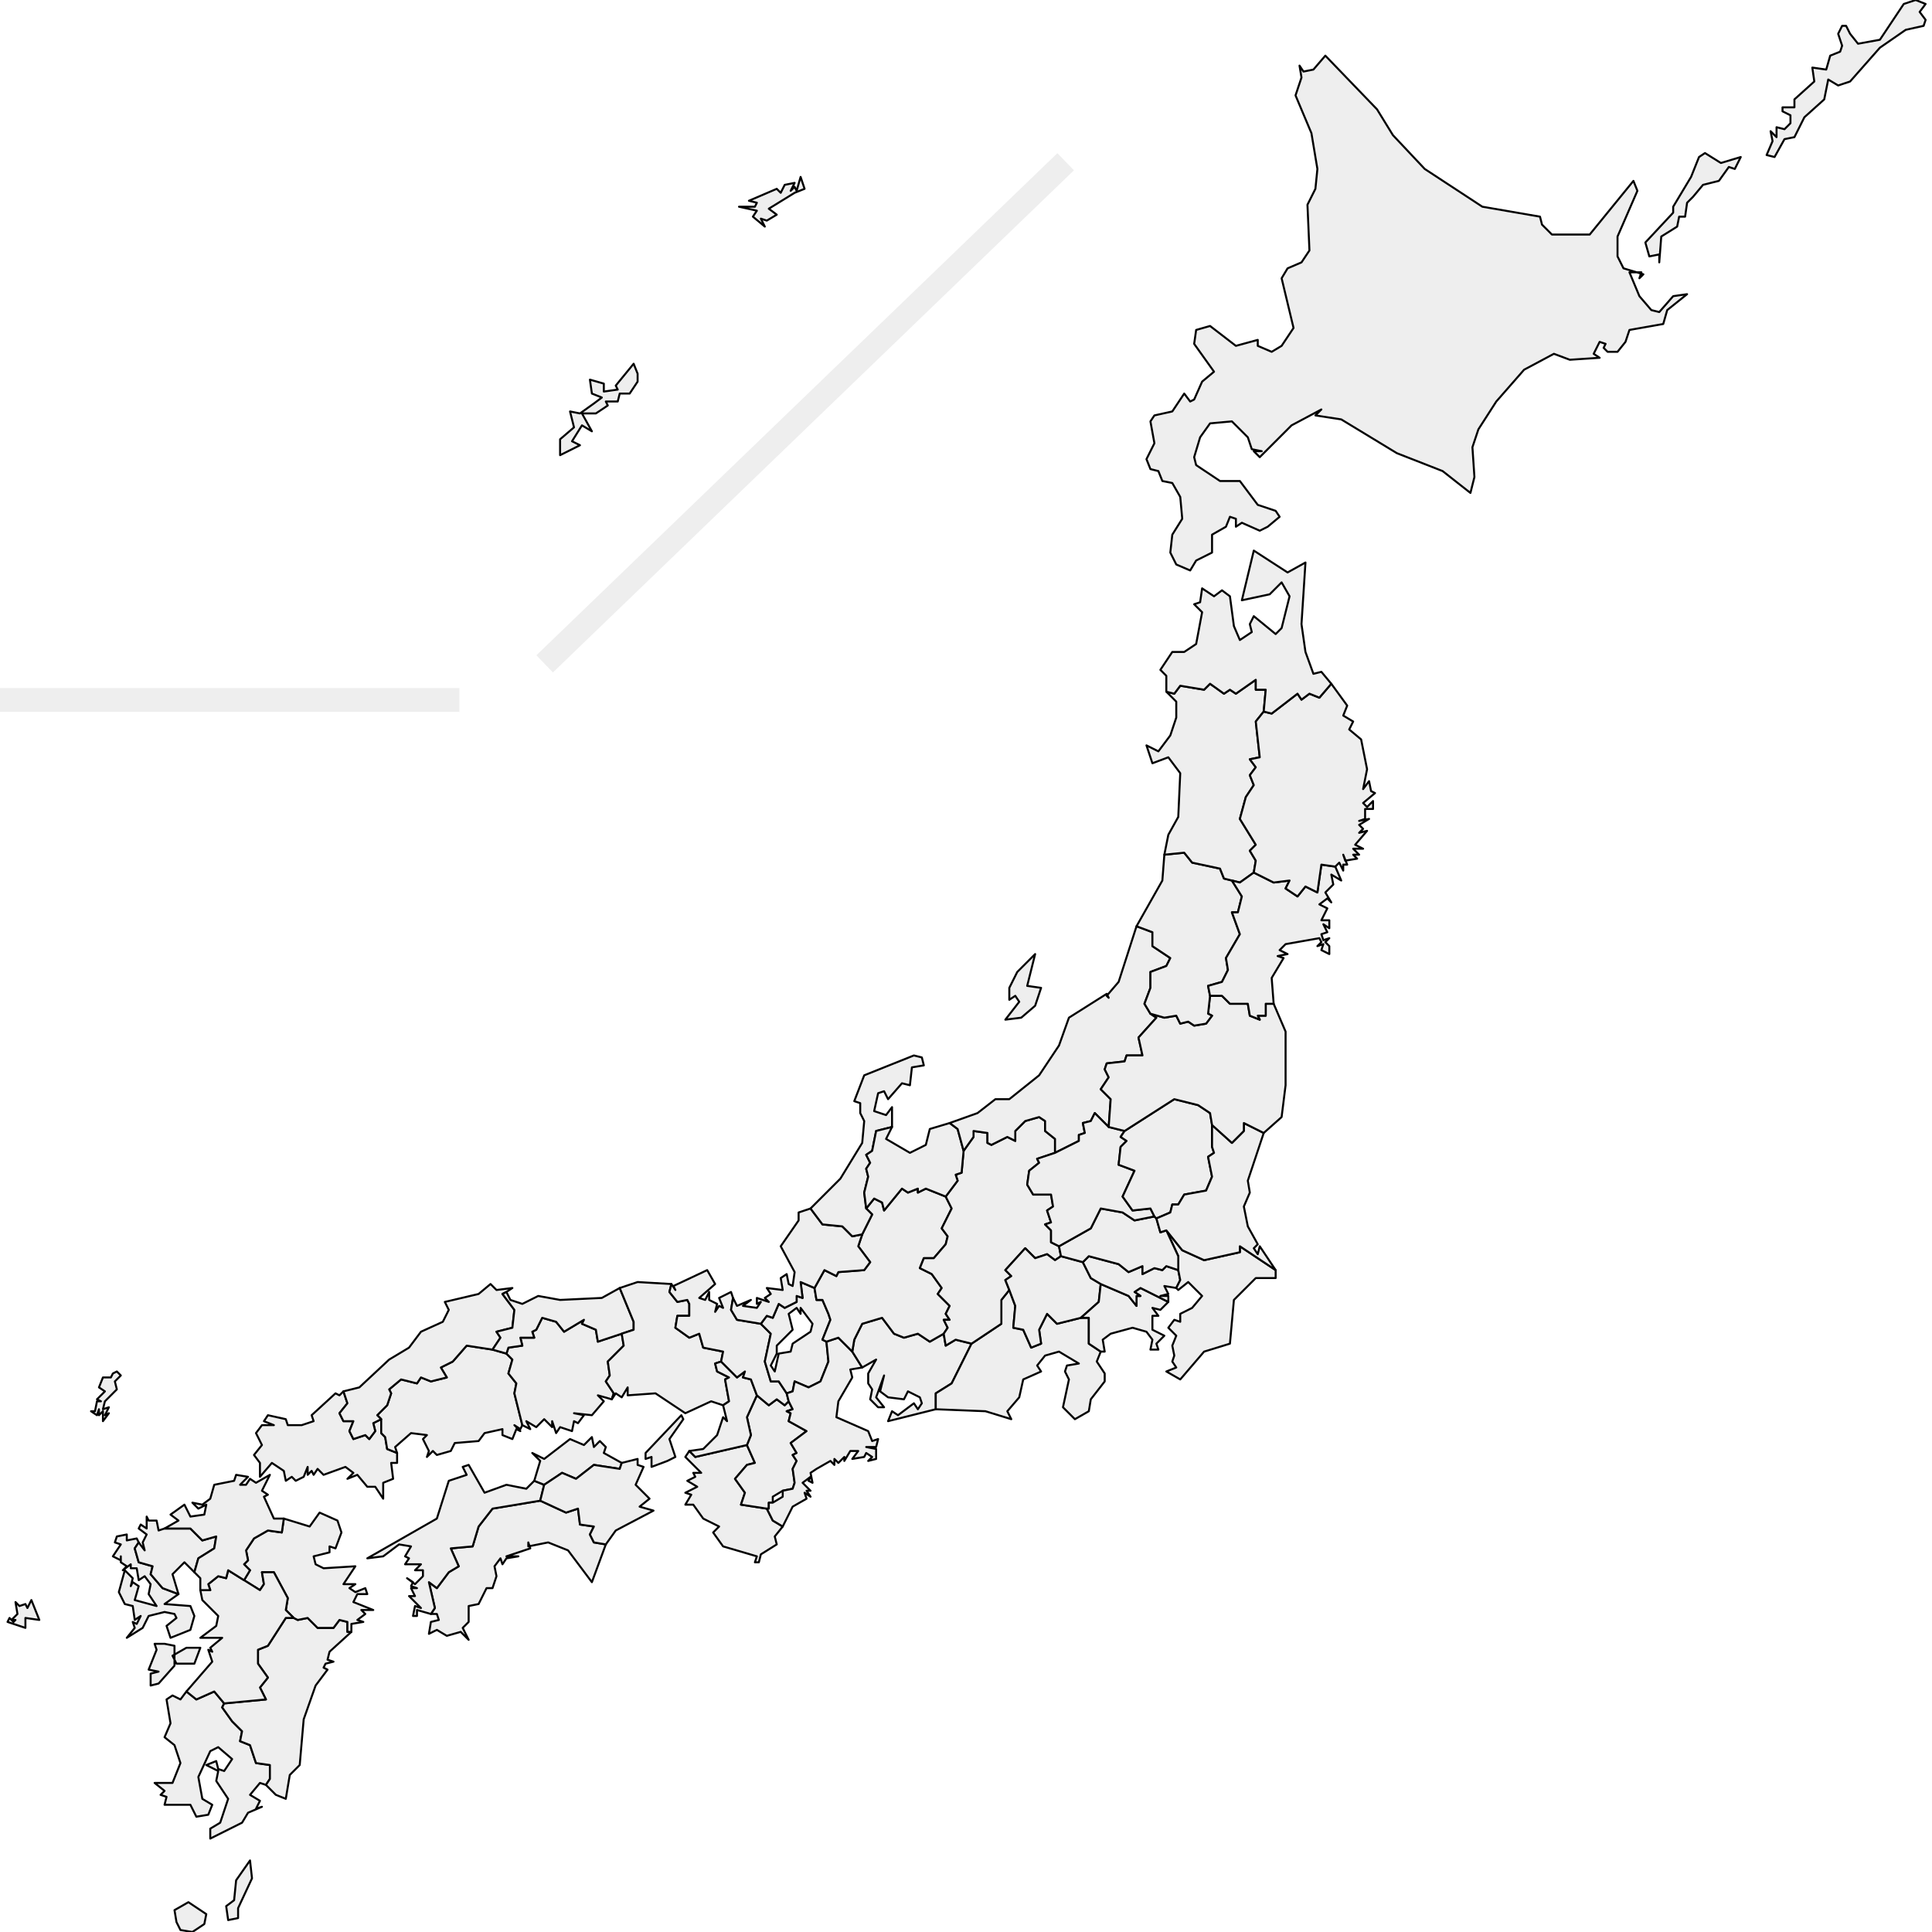
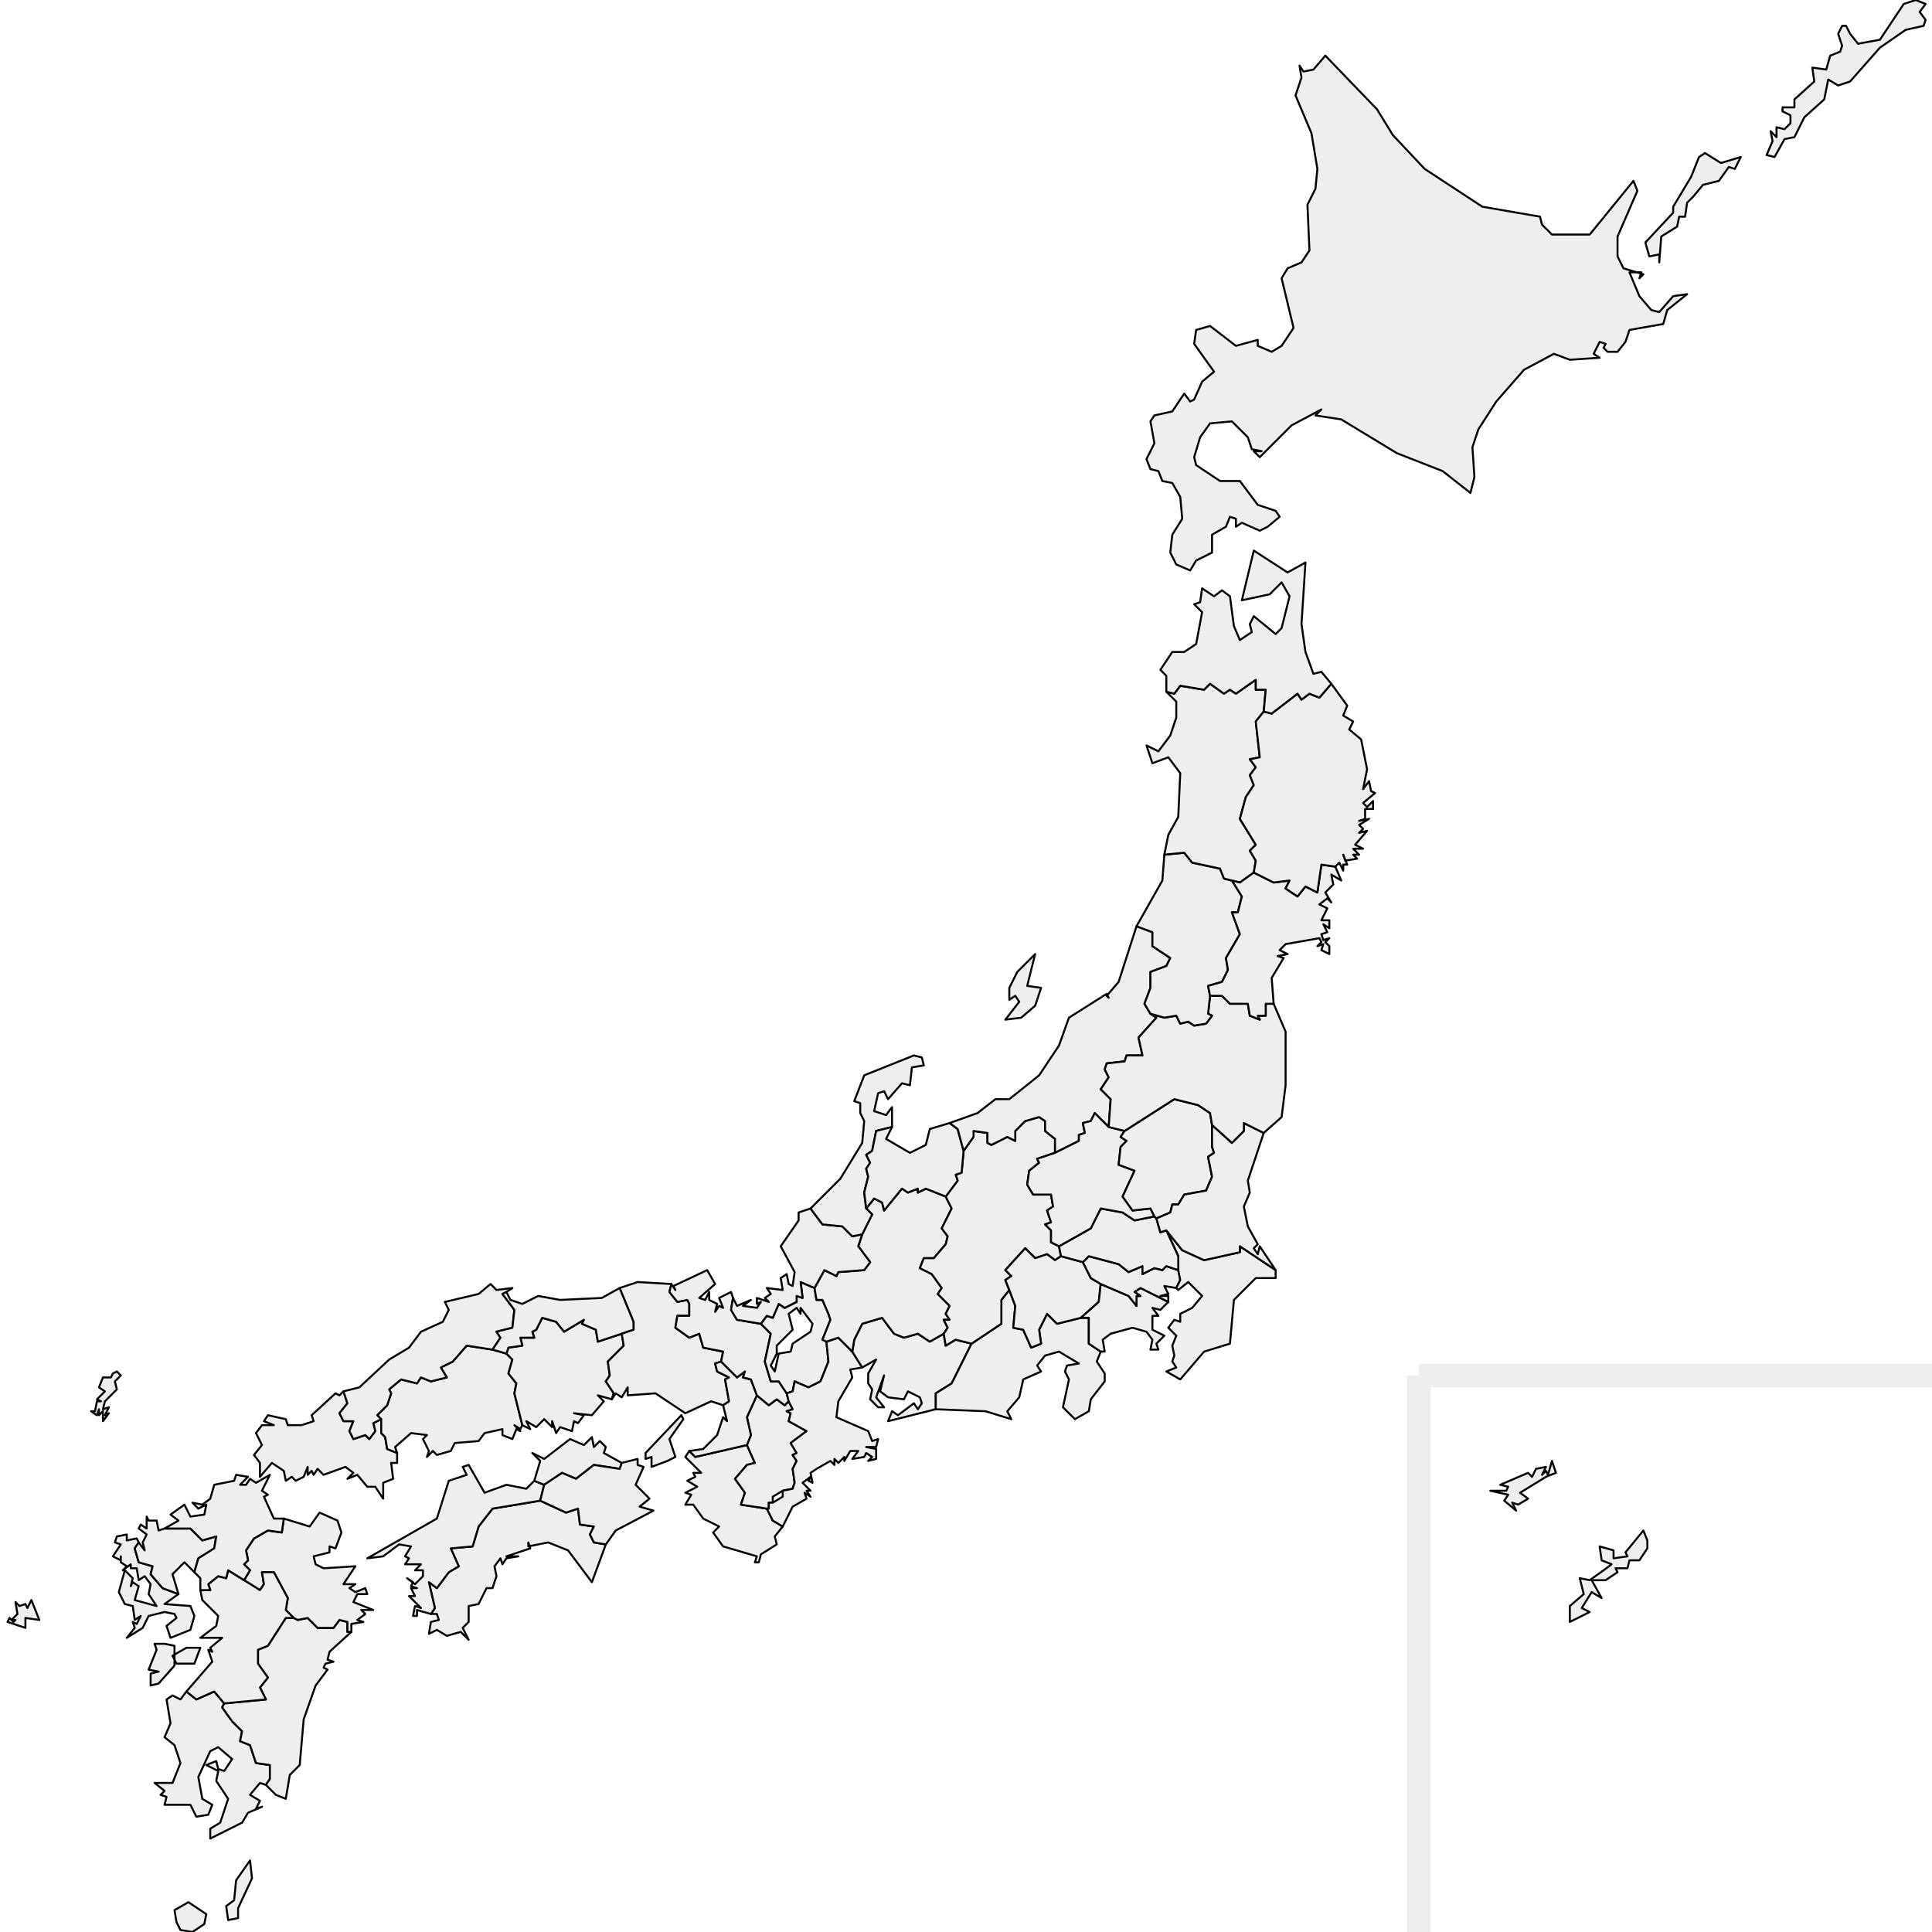
<svg xmlns="http://www.w3.org/2000/svg" class="geolonia-svg-map" viewBox="0 0 1000 1000">
  <g class="svg-map" transform="matrix(1.028807, 0, 0, 1.028807, -47.54424, -28.80658)">
    <g class="prefectures" transform="matrix(1, 0, 0, 1, 6, 18)">
-       <g class="okinawa kyushu-okinawa prefecture" data-code="47" stroke-linejoin="round" fill="#EEEEEE" fill-rule="nonzero" stroke="#000000" stroke-width="1.0" transform="translate(52, 193)">
+       <g class="okinawa kyushu-okinawa prefecture" data-code="47" stroke-linejoin="round" fill="#EEEEEE" fill-rule="nonzero" stroke="#000000" stroke-width="1.0" transform="translate(560, 780)">
        <polygon points="287 20 291 17 286 15 285 8 292 10 292 14 299 13 298 11 307 0 309 5 309 9 305 15 300 15 299 19 293 19 294 21 288 25 281 25 286 34 281 31 276 39 280 41 270 46 270 38 277 32 275 24 280 25" />
      </g>
      <g class="kagoshima kyushu kyushu-okinawa prefecture" data-code="46" stroke-linejoin="round" fill="#EEEEEE" fill-rule="nonzero" stroke="#000000" stroke-width="1.0" transform="translate(96, 17)">
        <polygon points="33 960 32 954 39 950 48 956 47 961 41 965 35 964" />
        <polygon points="64 953 64 958 59 959 58 952 62 949 63 939 70 929 71 938" />
        <polygon points="38 844 43 848 52 844 57 850 56 852 61 859 66 864 65 869 70 871 73 880 80 881 80 888 78 891 75 890 70 896 75 899 73 903 76 902 69 905 66 910 50 918 50 913 55 910 59 898 53 889 54 884 48 881 53 879 54 883 57 884 61 878 54 872 50 874 44 887 46 898 51 901 49 906 43 907 40 901 27 901 28 897 25 896 27 894 22 890 31 890 35 880 32 871 27 867 30 860 28 848 31 846 35 848" />
-         <polygon points="344 90 331 98 335 101 330 104 327 103 329 107 323 102 325 99 316 97 324 97 325 95 321 94 335 88 337 90 339 86 344 85 342 89 344 87 345 89 347 82 349 88" />
+         <polygon points="722 736 709 744 713 747 708 750 705 749 707 753 701 748 703 745 694 743 702 743 703 741 699 740 713 734 715 736 717 732 722 731 720 735 722 733 723 735 725 728 727 734" />
      </g>
      <g class="miyazaki kyushu kyushu-okinawa prefecture" data-code="45" stroke-linejoin="round" fill="#EEEEEE" fill-rule="nonzero" stroke="#000000" stroke-width="1.0" transform="translate(152, 824)">
        <polygon points="36 0 38 1 43 0 48 5 56 5 59 1 63 2 63 7 65 7 54 17 53 21 56 22 52 23 51 25 53 26 47 34 41 51 39 74 34 79 32 91 27 89 22 84 24 81 24 74 17 73 14 64 9 62 10 57 5 52 0 45 1 43 22 41 19 35 23 30 18 23 18 16 23 14 32 0" />
      </g>
      <g class="oita kyushu kyushu-okinawa prefecture" data-code="44" stroke-linejoin="round" fill="#EEEEEE" fill-rule="nonzero" stroke="#000000" stroke-width="1.0" transform="translate(163, 771)">
        <polygon points="0 34 3 29 0 26 2 24 1 19 5 13 12 9 19 10 20 3 33 7 38 0 47 4 49 10 46 18 43 17 43 20 35 22 36 26 40 28 56 27 50 36 56 36 53 38 56 40 61 38 62 41 57 41 55 45 65 49 59 49 61 51 57 54 60 55 54 56 54 60 52 60 52 55 48 54 45 58 37 58 32 53 27 54 25 53 21 49 22 43 15 30 9 30 10 36 8 39" />
      </g>
      <g class="kumamoto kyushu kyushu-okinawa prefecture" data-code="43" stroke-linejoin="round" fill="#EEEEEE" fill-rule="nonzero" stroke="#000000" stroke-width="1.0" transform="translate(115, 800)">
        <path d="M8,37 L13,38 L13,48 L5,57 L1,58 L1,52 L5,51 L0,50 L4,40 L3,37 L8,37 Z  M20,47 L14,47 L12,43 L19,39 L26,39 L23,47 L20,47 Z  M38,67 L33,61 L24,65 L19,61 L32,46 L30,40 L32,41 L31,39 L37,34 L26,34 L34,28 L35,23 L27,15 L26,10 L31,10 L30,7 L35,3 L39,4 L40,0 L48,5 L56,10 L58,7 L57,1 L63,1 L70,14 L69,20 L73,24 L69,24 L60,38 L55,40 L55,47 L60,54 L56,59 L59,65 L38,67 Z" />
      </g>
      <g class="nagasaki kyushu kyushu-okinawa prefecture" data-code="42" stroke-linejoin="round" fill="#EEEEEE" fill-rule="nonzero" stroke="#000000" stroke-width="1.0" transform="translate(44, 700)">
        <path d="M53,1 L55,0 L57,2 L54,5 L55,9 L49,15 L48,19 L51,18 L49,22 L51,21 L48,25 L48,20 L46,22 L46,19 L45,22 L42,20 L44,20 L45,15 L47,15 L45,14 L49,10 L46,8 L48,3 L52,3 L53,1 Z  M6,118 L9,117 L10,119 L12,115 L16,125 L9,124 L9,129 L0,126 L1,124 L3,126 L4,125 L2,125 L5,122 L4,116 L6,118 Z  M66,86 L64,89 L66,96 L73,98 L72,102 L78,109 L86,112 L79,117 L92,118 L94,123 L92,130 L82,134 L80,128 L85,124 L84,122 L79,121 L71,123 L68,129 L60,134 L64,129 L63,126 L65,127 L67,123 L64,125 L63,118 L59,117 L56,111 L59,100 L63,104 L62,108 L63,106 L66,108 L64,115 L75,118 L71,112 L72,107 L69,103 L66,105 L65,99 L62,99 L62,97 L58,100 L60,98 L57,96 L57,93 L57,95 L53,93 L57,87 L54,86 L55,83 L60,82 L60,85 L65,84 L66,86 Z" />
      </g>
      <g class="saga kyushu kyushu-okinawa prefecture" data-code="41" stroke-linejoin="round" fill="#EEEEEE" fill-rule="nonzero" stroke="#000000" stroke-width="1.0" transform="translate(108, 773)">
        <polygon points="15 6 28 6 34 12 41 10 40 16 32 21 30 28 25 23 19 29 22 39 14 36 8 29 9 25 2 23 0 16 2 13 5 17 4 13 6 9 2 6 3 4 6 6 6 0 7 2 11 2 12 7" />
      </g>
      <g class="fukuoka kyushu kyushu-okinawa prefecture" data-code="40" stroke-linejoin="round" fill="#EEEEEE" fill-rule="nonzero" stroke="#000000" stroke-width="1.0" transform="translate(123, 752)">
        <polygon points="40 53 32 48 31 52 27 51 22 55 23 58 18 58 18 52 15 49 17 42 25 37 26 31 19 33 13 27 0 27 7 23 3 20 10 15 13 21 20 20 21 15 17 17 14 14 19 15 23 12 25 5 35 3 36 0 42 1 38 5 41 5 43 2 46 4 53 0 49 8 52 10 50 11 55 22 60 22 59 29 52 28 45 32 41 38 42 43 40 45 43 48" />
      </g>
      <g class="kochi shikoku prefecture" data-code="39" stroke-linejoin="round" fill="#EEEEEE" fill-rule="nonzero" stroke="#000000" stroke-width="1.0" transform="translate(251, 765)">
        <path d="M61,0 L74,6 L80,4 L81,12 L88,13 L86,17 L88,21 L94,22 L87,41 L75,25 L65,21 L55,23 L55,21 L56,24 L44,28 L50,28 L44,29 L42,32 L41,29 L38,33 L39,38 L37,44 L34,44 L30,52 L25,53 L25,61 L22,64 L25,70 L21,66 L14,68 L9,65 L5,67 L6,61 L10,60 L9,57 L6,57 L8,54 L5,41 L9,44 L15,36 L20,33 L16,24 L27,23 L30,13 L37,4 L61,0 Z" />
      </g>
      <g class="ehime shikoku prefecture" data-code="38" stroke-linejoin="round" fill="#EEEEEE" fill-rule="nonzero" stroke="#000000" stroke-width="1.0" transform="translate(225, 737)">
        <path d="M32,85 L25,83 L25,86 L23,86 L24,81 L27,82 L21,76 L24,76 L22,72 L25,72 L22,71 L23,69 L20,67 L24,70 L28,66 L28,63 L24,63 L27,60 L19,60 L21,57 L19,56 L22,51 L16,50 L8,56 L0,57 L35,37 L41,18 L50,15 L48,11 L51,10 L59,24 L70,20 L80,22 L84,18 L89,20 L87,28 L63,32 L56,41 L53,51 L42,52 L46,61 L41,64 L35,72 L31,69 L34,82 L32,85 Z" />
      </g>
      <g class="kagawa shikoku prefecture" data-code="37" stroke-linejoin="round" fill="#EEEEEE" fill-rule="nonzero" stroke="#000000" stroke-width="1.0" transform="translate(308, 724)">
        <path d="M6,33 L1,31 L4,21 L0,17 L6,20 L19,10 L26,13 L30,9 L31,14 L34,11 L37,14 L36,17 L45,22 L44,25 L31,23 L22,30 L15,27 L6,33 Z" />
      </g>
      <g class="tokushima shikoku prefecture" data-code="36" stroke-linejoin="round" fill="#EEEEEE" fill-rule="nonzero" stroke="#000000" stroke-width="1.0" transform="translate(312, 744)">
        <path d="M41,2 L49,0 L49,3 L52,4 L48,13 L55,20 L50,24 L57,26 L38,36 L33,43 L27,42 L25,38 L27,34 L20,33 L19,25 L13,27 L0,21 L2,13 L11,7 L18,10 L27,3 L40,5 L41,2 Z" />
      </g>
      <g class="yamaguchi chugoku prefecture" data-code="35" stroke-linejoin="round" fill="#EEEEEE" fill-rule="nonzero" stroke="#000000" stroke-width="1.0" transform="translate(168, 710)">
        <path d="M45,0 L47,6 L43,11 L45,15 L50,15 L48,20 L50,24 L56,22 L58,24 L61,20 L60,16 L64,14 L64,21 L66,23 L67,29 L72,31 L72,36 L69,36 L70,44 L65,46 L65,54 L61,48 L57,48 L52,42 L47,44 L50,41 L46,38 L35,42 L32,39 L30,42 L29,40 L27,42 L27,38 L25,43 L21,45 L19,43 L16,45 L15,40 L9,36 L3,43 L3,36 L0,32 L4,27 L1,21 L4,17 L10,17 L5,15 L7,12 L16,14 L17,17 L24,17 L30,15 L29,12 L41,1 L43,2 L45,0 Z" />
      </g>
      <g class="hiroshima chugoku prefecture" data-code="34" stroke-linejoin="round" fill="#EEEEEE" fill-rule="nonzero" stroke="#000000" stroke-width="1.0" transform="translate(230, 687)">
        <path d="M73,40 L72,42 L69,40 L72,43 L70,42 L68,47 L63,45 L63,42 L54,44 L51,48 L39,49 L37,53 L30,55 L28,53 L25,56 L26,53 L23,47 L25,45 L17,44 L9,51 L10,54 L5,52 L4,46 L2,44 L2,37 L0,35 L5,30 L7,24 L6,22 L12,17 L20,19 L22,16 L27,18 L35,16 L32,11 L38,8 L45,0 L58,2 L65,4 L68,7 L66,14 L70,19 L69,24 L73,40 Z" />
      </g>
      <g class="okayama chugoku prefecture" data-code="33" stroke-linejoin="round" fill="#EEEEEE" fill-rule="nonzero" stroke="#000000" stroke-width="1.0" transform="translate(295, 673)">
        <polygon points="58 8 59 14 51 22 52 29 50 32 54 38 53 41 46 39 49 42 43 49 34 48 39 49 36 53 34 52 33 57 27 55 25 58 23 52 23 55 19 51 15 55 10 52 12 56 8 54 4 38 5 33 1 28 3 21 0 18 1 15 8 14 7 10 14 10 13 7 15 6 18 0 25 2 29 7 39 1 38 3 45 6 46 12" />
      </g>
      <g class="shimane chugoku prefecture" data-code="32" stroke-linejoin="round" fill="#EEEEEE" fill-rule="nonzero" stroke="#000000" stroke-width="1.0" transform="translate(211, 610)">
        <path d="M2,100 L10,98 L25,84 L35,78 L41,70 L52,65 L55,59 L53,55 L70,51 L76,46 L79,49 L87,48 L84,50 L82,51 L88,59 L87,68 L79,70 L81,73 L77,79 L64,77 L57,85 L51,88 L54,93 L46,95 L41,93 L39,96 L31,94 L25,99 L26,101 L24,107 L19,112 L21,114 L17,116 L18,120 L15,124 L13,122 L7,124 L5,120 L7,115 L2,115 L0,111 L4,106 L2,100 Z" />
      </g>
      <g class="tottori chugoku prefecture" data-code="31" stroke-linejoin="round" fill="#EEEEEE" fill-rule="nonzero" stroke="#000000" stroke-width="1.0" transform="translate(288, 658)">
        <polygon points="7 33 0 31 4 25 2 22 10 20 11 11 5 3 7 2 9 6 15 8 23 4 34 6 55 5 64 0 71 17 71 21 65 23 53 27 52 21 45 18 46 16 36 22 32 17 25 15 22 21 20 22 21 25 14 25 15 29 8 30" />
      </g>
      <g class="wakayama kinki prefecture" data-code="30" stroke-linejoin="round" fill="#EEEEEE" fill-rule="nonzero" stroke="#000000" stroke-width="1.0" transform="translate(385, 737)">
        <path d="M41,32 L44,38 L49,41 L45,46 L46,50 L38,55 L37,59 L35,59 L36,56 L19,51 L14,44 L17,41 L9,37 L4,30 L0,30 L3,25 L0,24 L6,21 L1,18 L5,16 L4,14 L8,14 L0,6 L2,3 L5,6 L31,0 L35,9 L31,10 L25,17 L30,24 L28,30 L41,32 Z" />
      </g>
      <g class="nara kinki prefecture" data-code="29" stroke-linejoin="round" fill="#EEEEEE" fill-rule="nonzero" stroke="#000000" stroke-width="1.0" transform="translate(410, 712)">
        <polygon points="24 48 19 51 19 54 17 54 17 57 16 57 3 55 5 49 0 42 6 35 10 34 6 25 8 20 6 11 11 0 17 5 21 2 25 5 27 3 29 7 26 8 28 9 27 13 36 18 28 24 31 29 29 30 31 33 29 37 30 44 29 47" />
      </g>
      <g class="hyogo kinki prefecture" data-code="28" stroke-linejoin="round" fill="#EEEEEE" fill-rule="nonzero" stroke="#000000" stroke-width="1.0" transform="translate(345, 655)">
        <path d="M31,90 L23,93 L23,88 L20,89 L20,86 L38,67 L39,69 L32,79 L35,88 L31,90 Z M3,59 L4,56 L0,50 L2,47 L1,40 L9,32 L8,26 L14,24 L14,20 L7,3 L16,0 L33,1 L32,5 L36,10 L41,9 L42,11 L42,17 L36,17 L35,23 L42,28 L47,26 L49,33 L59,35 L58,40 L55,41 L56,45 L62,48 L60,49 L62,60 L59,62 L53,60 L40,66 L25,56 L11,57 L11,53 L8,58 L5,56 L3,59 Z" />
      </g>
      <g class="osaka kinki prefecture" data-code="27" stroke-linejoin="round" fill="#EEEEEE" fill-rule="nonzero" stroke="#000000" stroke-width="1.0" transform="translate(387, 695)">
        <polygon points="16 0 24 8 28 5 27 8 31 9 34 17 29 28 31 37 29 42 3 48 0 45 7 44 14 37 17 28 19 30 17 22 20 20 18 9 20 8 14 5 13 1" />
      </g>
      <g class="kyoto kinki prefecture" data-code="26" stroke-linejoin="round" fill="#EEEEEE" fill-rule="nonzero" stroke="#000000" stroke-width="1.0" transform="translate(377, 649)">
        <polygon points="44 63 41 55 37 54 38 51 34 54 26 46 27 41 17 39 15 32 10 34 3 29 4 23 10 23 10 17 9 15 4 16 0 11 1 7 3 10 2 8 19 0 23 7 15 14 18 15 20 11 20 15 24 17 23 21 25 18 27 19 25 14 31 11 32 14 31 20 34 25 46 27 51 32 48 46 51 56 55 56 59 62 60 66 58 68 54 65 50 68" />
      </g>
      <g class="shiga kinki prefecture" data-code="25" stroke-linejoin="round" fill="#EEEEEE" fill-rule="nonzero" stroke="#000000" stroke-width="1.0" transform="translate(423, 655)">
        <path d="M20,0 L27,3 L28,9 L31,9 L34,16 L35,19 L31,29 L33,30 L34,40 L30,50 L24,53 L17,50 L16,55 L13,56 L9,50 L5,50 L2,40 L5,26 L0,21 L3,17 L6,18 L9,11 L12,13 L18,10 L18,7 L21,8 L20,0 Z M20,13 L20,16 L18,13 L14,16 L16,24 L8,32 L8,36 L5,42 L7,45 L9,36 L15,35 L16,31 L25,25 L26,21 L20,13 Z" />
      </g>
      <g class="mie kinki prefecture" data-code="24" stroke-linejoin="round" fill="#EEEEEE" fill-rule="nonzero" stroke="#000000" stroke-width="1.0" transform="translate(426, 683)">
        <polygon points="8 95 3 92 0 86 1 86 1 83 3 83 8 80 8 77 13 76 14 73 13 66 15 62 13 59 15 58 12 53 20 47 11 42 12 38 10 37 13 36 11 32 10 28 13 27 14 22 21 25 27 22 31 12 30 2 36 0 43 7 48 15 42 16 43 20 36 32 35 40 51 47 53 52 56 51 55 55 50 55 55 56 55 61 51 62 53 60 50 58 49 60 43 61 46 57 42 57 39 62 39 60 36 63 34 61 34 64 32 62 25 66 22 68 23 73 21 72 22 70 18 73 22 77 20 77 22 80 19 78 20 81 13 85" />
      </g>
      <g class="aichi chubu prefecture" data-code="23" stroke-linejoin="round" fill="#EEEEEE" fill-rule="nonzero" stroke="#000000" stroke-width="1.0" transform="translate(469, 673)">
        <polygon points="42 46 18 52 20 47 23 49 31 43 33 46 35 43 34 40 28 37 26 41 18 40 14 37 16 29 12 40 16 45 13 45 9 41 10 36 8 33 8 28 12 21 5 25 0 17 1 11 5 3 15 0 21 8 26 10 33 8 39 12 46 8 47 14 52 11 60 13 50 33 42 38" />
      </g>
      <g class="shizuoka chubu prefecture" data-code="22" stroke-linejoin="round" fill="#EEEEEE" fill-rule="nonzero" stroke="#000000" stroke-width="1.0" transform="translate(511, 659)">
        <polygon points="73 14 77 14 77 27 83 31 81 36 85 42 85 46 78 55 77 61 70 65 64 59 67 45 65 41 66 38 72 37 62 31 55 33 51 38 53 41 44 45 42 54 36 61 38 65 25 61 0 60 0 52 8 47 18 27 33 17 33 5 37 0 40 8 39 19 44 20 48 29 53 27 52 20 56 12 61 17" />
      </g>
      <g class="gifu chubu prefecture" data-code="21" stroke-linejoin="round" fill="#EEEEEE" fill-rule="nonzero" stroke="#000000" stroke-width="1.0" transform="translate(450, 608)">
        <polygon points="66 4 69 10 64 20 67 24 66 28 60 35 55 35 53 40 59 43 64 50 62 53 68 59 66 63 68 66 65 66 67 70 65 73 58 77 52 73 45 75 40 73 34 65 24 68 20 76 19 82 12 75 6 77 4 76 8 66 7 63 4 56 1 56 0 50 5 41 11 44 12 42 25 41 28 37 22 29 24 23 29 13 26 10 30 5 34 7 35 11 44 0 47 2 52 0 52 2 56 0" />
      </g>
      <g class="nagano chubu prefecture" data-code="20" stroke-linejoin="round" fill="#EEEEEE" fill-rule="nonzero" stroke="#000000" stroke-width="1.0" transform="translate(503, 572)">
        <polygon points="68 18 59 21 60 23 55 27 54 34 57 39 66 39 67 45 64 47 66 53 63 54 66 57 66 63 70 65 71 70 68 72 64 69 58 71 53 66 43 77 46 80 43 82 45 87 41 92 41 104 26 114 18 112 13 115 12 109 14 106 12 102 15 102 13 99 15 95 9 89 11 86 6 79 0 76 2 71 7 71 13 64 14 60 11 56 16 46 13 40 19 32 18 29 21 28 22 17 27 10 27 7 34 8 34 13 36 14 44 10 48 12 48 7 53 2 60 0 63 2 63 7 68 11" />
      </g>
      <g class="yamanashi chubu prefecture" data-code="19" stroke-linejoin="round" fill="#EEEEEE" fill-rule="nonzero" stroke="#000000" stroke-width="1.0" transform="translate(546, 638)">
        <polygon points="2 21 0 16 3 14 0 11 10 0 15 5 21 3 25 6 28 4 39 7 43 15 48 18 47 27 38 35 26 38 21 33 17 41 18 48 13 50 9 41 4 40 5 29" />
      </g>
      <g class="fukui chubu prefecture" data-code="18" stroke-linejoin="round" fill="#EEEEEE" fill-rule="nonzero" stroke="#000000" stroke-width="1.0" transform="translate(408, 618)">
        <polygon points="40 0 46 8 56 9 61 14 66 13 64 19 70 27 67 31 54 32 53 34 47 31 42 40 35 37 36 45 33 44 33 47 27 50 24 48 21 55 18 54 15 58 3 56 0 51 1 45 3 49 10 46 6 49 13 50 15 47 13 48 13 45 19 47 17 45 20 43 18 40 26 41 25 35 28 33 29 38 31 39 32 32 25 19 34 6 34 2" />
      </g>
      <g class="ishikawa chubu prefecture" data-code="17" stroke-linejoin="round" fill="#EEEEEE" fill-rule="nonzero" stroke="#000000" stroke-width="1.0" transform="translate(448, 541)">
        <path d="M28,77 L31,80 L26,90 L21,91 L16,86 L6,85 L0,77 L15,62 L26,44 L27,33 L25,29 L25,24 L22,23 L27,10 L52,0 L56,1 L57,5 L51,6 L50,15 L46,14 L39,22 L37,18 L34,19 L32,28 L38,30 L41,26 L41,36 L33,38 L31,48 L28,50 L30,54 L28,57 L29,61 L27,69 L28,77 Z" />
      </g>
      <g class="toyama chubu prefecture" data-code="16" stroke-linejoin="round" fill="#EEEEEE" fill-rule="nonzero" stroke="#000000" stroke-width="1.0" transform="translate(475, 575)">
        <polygon points="41 37 31 33 27 35 27 33 22 35 19 33 10 44 9 40 5 38 1 43 0 35 2 27 1 23 3 20 1 16 4 14 6 4 14 2 11 8 23 15 31 11 33 3 43 0 47 3 50 14 49 25 46 26 47 29" />
      </g>
      <g class="niigata chubu prefecture" data-code="15" stroke-linejoin="round" fill="#EEEEEE" fill-rule="nonzero" stroke="#000000" stroke-width="1.0" transform="translate(518, 476)">
        <path d="M7,113 L4,102 L0,99 L14,94 L23,87 L30,87 L45,75 L55,60 L60,46 L79,34 L80,36 L79,35 L85,28 L94,0 L102,3 L102,10 L111,16 L109,20 L101,23 L101,31 L98,39 L101,44 L104,46 L95,56 L97,65 L89,65 L88,68 L79,69 L78,72 L80,76 L76,82 L81,87 L80,101 L73,94 L71,98 L67,99 L68,104 L65,105 L65,108 L53,114 L53,107 L48,103 L48,98 L45,96 L38,98 L33,103 L33,108 L29,106 L21,110 L19,109 L19,104 L12,103 L12,106 L7,113 Z M36,46 L28,47 L35,38 L33,35 L30,37 L30,31 L34,23 L43,14 L39,30 L46,31 L43,40 L36,46 Z" />
      </g>
      <g class="kanagawa kanto prefecture" data-code="14" stroke-linejoin="round" fill="#EEEEEE" fill-rule="nonzero" stroke="#000000" stroke-width="1.0" transform="translate(584, 656)">
        <polygon points="10 0 24 6 28 11 28 6 30 6 27 4 30 2 44 9 40 13 36 12 39 16 36 16 36 23 42 26 38 30 39 33 35 33 36 28 33 24 26 22 15 25 11 28 12 34 10 34 4 30 4 17 0 17 9 9" />
      </g>
      <g class="tokyo kanto prefecture" data-code="13" stroke-linejoin="round" fill="#EEEEEE" fill-rule="nonzero" stroke="#000000" stroke-width="1.0" transform="translate(585, 642)">
        <path d="M48,7 L49,12 L47,16 L41,15 L43,19 L39,20 L43,20 L43,23 L29,16 L26,18 L29,20 L27,20 L27,25 L23,20 L9,14 L4,11 L0,3 L3,0 L18,4 L23,8 L30,5 L30,9 L36,6 L40,7 L42,5 L48,7 Z" />
      </g>
      <g class="chiba kanto prefecture" data-code="12" stroke-linejoin="round" fill="#EEEEEE" fill-rule="nonzero" stroke="#000000" stroke-width="1.0" transform="translate(627, 629)">
        <polygon points="5 29 7 25 6 20 6 13 0 0 8 10 19 15 37 11 37 8 55 20 55 24 45 24 34 35 32 57 19 61 7 75 0 71 5 69 3 66 4 63 3 58 5 53 1 49 4 45 7 46 7 42 13 39 18 33 11 26 6 30" />
      </g>
      <g class="saitama kanto prefecture" data-code="11" stroke-linejoin="round" fill="#EEEEEE" fill-rule="nonzero" stroke="#000000" stroke-width="1.0" transform="translate(573, 618)">
        <polygon points="48 4 49 5 51 12 54 11 54 11 60 24 60 31 54 29 52 31 48 30 42 33 42 29 35 32 30 28 15 24 12 27 1 24 0 19 16 10 21 0 32 2 38 6" />
      </g>
      <g class="gunma kanto prefecture" data-code="10" stroke-linejoin="round" fill="#EEEEEE" fill-rule="nonzero" stroke="#000000" stroke-width="1.0" transform="translate(557, 570)">
        <polygon points="64 52 54 54 48 50 37 48 32 58 16 67 12 65 12 59 9 56 12 55 10 49 13 47 12 41 3 41 0 36 1 29 6 25 5 23 14 20 26 14 26 11 29 10 28 5 32 4 34 0 41 7 49 9 47 12 50 14 47 17 46 26 54 29 48 42 53 49 62 48" />
      </g>
      <g class="tochigi kanto prefecture" data-code="9" stroke-linejoin="round" fill="#EEEEEE" fill-rule="nonzero" stroke="#000000" stroke-width="1.0" transform="translate(603, 563)">
        <polygon points="19 60 18 59 16 55 7 56 2 49 8 36 0 33 1 24 4 21 1 19 3 16 28 0 40 3 46 7 47 13 47 24 48 27 45 29 47 39 44 46 33 48 30 53 27 53 26 57" />
      </g>
      <g class="ibaraki kanto prefecture" data-code="8" stroke-linejoin="round" fill="#EEEEEE" fill-rule="nonzero" stroke="#000000" stroke-width="1.0" transform="translate(622, 575)">
        <polygon points="5 54 5 54 2 55 0 48 7 45 8 41 11 41 14 36 25 34 28 27 26 17 29 15 28 12 28 1 38 10 44 4 44 0 54 5 46 29 47 35 44 42 46 52 51 61 49 63 51 66 52 62 60 74 42 62 42 65 24 69 13 64" />
      </g>
      <g class="fukushima tohoku prefecture" data-code="7" stroke-linejoin="round" fill="#EEEEEE" fill-rule="nonzero" stroke="#000000" stroke-width="1.0" transform="translate(594, 511)">
        <polygon points="82 69 72 64 72 68 66 74 56 65 55 59 49 55 37 52 12 68 4 66 5 52 0 47 4 41 2 37 3 34 12 33 13 30 21 30 19 21 28 11 25 9 32 11 38 10 40 14 44 13 47 15 53 14 56 10 54 9 55 0 61 0 65 4 74 4 75 10 80 12 79 10 83 10 83 4 87 4 93 18 93 45 91 61" />
      </g>
      <g class="yamagata tohoku prefecture" data-code="6" stroke-linejoin="round" fill="#EEEEEE" fill-rule="nonzero" stroke="#000000" stroke-width="1.0" transform="translate(612, 439)">
        <polygon points="14 1 24 0 28 5 42 8 44 13 48 14 53 22 51 30 48 30 52 41 45 53 46 59 43 65 36 67 37 72 36 81 38 82 35 86 29 87 26 85 22 86 20 82 14 83 7 81 4 76 7 68 7 60 15 57 17 53 8 47 8 40 0 37 13 14" />
      </g>
      <g class="akita tohoku prefecture" data-code="5" stroke-linejoin="round" fill="#EEEEEE" fill-rule="nonzero" stroke="#000000" stroke-width="1.0" transform="translate(617, 352)">
        <polygon points="54 97 47 102 43 101 39 100 37 95 23 92 19 87 9 88 11 78 16 69 17 47 11 39 3 42 0 33 6 36 12 28 15 19 15 11 10 6 14 7 17 3 29 5 32 2 39 7 42 5 45 7 55 0 55 5 60 5 59 16 55 21 57 39 52 40 55 44 52 48 54 53 50 59 47 70 55 83 52 86 55 91" />
      </g>
      <g class="miyagi tohoku prefecture" data-code="4" stroke-linejoin="round" fill="#EEEEEE" fill-rule="nonzero" stroke="#000000" stroke-width="1.0" transform="translate(648, 445)">
        <path d="M33,70 L29,70 L29,76 L25,76 L26,78 L21,76 L20,70 L11,70 L7,66 L1,66 L0,61 L7,59 L10,53 L9,47 L16,35 L12,24 L15,24 L17,16 L12,8 L16,9 L23,4 L33,9 L41,8 L39,12 L45,16 L49,11 L55,14 L57,0 L64,1 L67,8 L62,5 L63,10 L59,14 L62,19 L60,17 L56,20 L60,22 L57,28 L61,28 L61,32 L58,30 L60,34 L57,35 L58,38 L61,37 L59,39 L61,41 L61,45 L57,43 L58,40 L55,41 L57,39 L56,37 L39,40 L36,43 L40,45 L35,46 L38,47 L32,57 L33,70 Z" />
      </g>
      <g class="iwate tohoku prefecture" data-code="3" stroke-linejoin="round" fill="#EEEEEE" fill-rule="nonzero" stroke="#000000" stroke-width="1.0" transform="translate(664, 354)">
        <polygon points="48 92 41 91 39 105 33 102 29 107 23 103 25 99 17 100 7 95 8 89 5 84 8 81 0 68 3 57 7 51 5 46 8 42 5 38 10 37 8 19 12 14 16 15 29 5 31 8 35 5 40 7 46 0 54 11 52 16 57 19 55 23 61 28 64 43 62 53 65 49 66 54 68 55 62 60 64 62 67 59 67 63 63 63 63 68 60 69 65 68 60 71 62 73 60 75 64 74 58 81 62 83 57 83 60 86 57 86 59 88 53 89 52 86 54 91 52 91 52 94 50 90" />
      </g>
      <g class="aomori tohoku prefecture" data-code="2" stroke-linejoin="round" fill="#EEEEEE" fill-rule="nonzero" stroke="#000000" stroke-width="1.0" transform="translate(624, 287)">
        <polygon points="3 71 3 63 0 60 6 51 12 51 18 47 21 31 17 27 20 26 21 19 27 23 31 20 35 23 37 38 40 45 46 41 45 37 47 33 58 42 61 39 65 23 61 16 55 22 41 25 47 0 64 11 73 6 71 37 73 51 77 62 81 61 86 67 80 74 75 72 71 75 69 72 56 82 52 81 53 70 48 70 48 65 38 72 35 70 32 72 25 67 22 70 10 68 7 72" />
      </g>
      <g class="hokkaido prefecture" data-code="1" stroke-linejoin="round" fill="#EEEEEE" fill-rule="nonzero" stroke="#000000" stroke-width="1.0" transform="translate(602, 10)">
        <path d="M33,261 L32,250 L28,243 L23,242 L21,237 L17,236 L15,231 L19,223 L17,212 L19,209 L28,207 L34,198 L37,202 L39,201 L43,192 L49,187 L39,173 L40,166 L47,164 L60,174 L71,171 L71,174 L78,177 L83,174 L89,165 L83,140 L86,135 L93,132 L97,126 L96,103 L100,95 L101,85 L98,67 L90,48 L93,39 L92,33 L94,36 L99,35 L105,28 L131,55 L139,68 L155,85 L184,104 L213,109 L214,113 L219,118 L238,118 L260,91 L262,96 L252,119 L252,129 L255,135 L265,138 L263,140 L264,137 L258,137 L263,149 L269,156 L273,157 L280,149 L287,148 L277,156 L275,163 L258,166 L256,172 L252,177 L247,177 L245,175 L246,173 L243,172 L240,178 L243,180 L228,181 L220,178 L205,186 L191,202 L182,216 L179,225 L180,240 L178,248 L164,237 L141,228 L113,211 L100,209 L103,206 L88,214 L72,230 L69,227 L73,227 L68,226 L66,220 L58,212 L47,213 L42,220 L39,230 L40,234 L52,242 L62,242 L71,254 L80,257 L82,260 L76,265 L72,267 L63,263 L60,265 L60,261 L57,260 L55,265 L48,269 L48,278 L40,282 L37,287 L30,284 L27,278 L28,269 L33,261 Z  M369,17 L367,13 L365,13 L363,17 L365,23 L364,26 L359,28 L357,35 L350,34 L351,41 L341,50 L341,54 L335,54 L335,56 L339,58 L339,62 L336,65 L332,64 L332,69 L329,66 L330,71 L327,78 L331,79 L336,70 L341,69 L346,59 L356,50 L358,40 L363,43 L369,41 L384,24 L397,15 L406,13 L407,10 L404,6 L407,2 L402,0 L396,2 L384,20 L373,22 L369,17 Z  M290,99 L295,93 L303,91 L308,84 L311,85 L314,79 L304,82 L296,77 L293,79 L289,89 L280,104 L280,107 L266,122 L268,129 L273,128 L273,132 L274,119 L282,114 L283,109 L286,109 L287,102 L290,99 Z" />
      </g>
    </g>
    <g class="boundary-line" stroke="#EEEEEE" stroke-width="12" stroke-linejoin="round" style="">
-       <line x1="320.227" y1="361.996" x2="582.351" y2="109.378" style="" />
-       <line x1="277.337" y1="380.162" x2="46.213" y2="380.162" style="" />
+       <line x1="760" y1="720" x2="1020" y2="720" />
+       <line x1="760" y1="720" x2="760" y2="1020" />
    </g>
  </g>
</svg>
